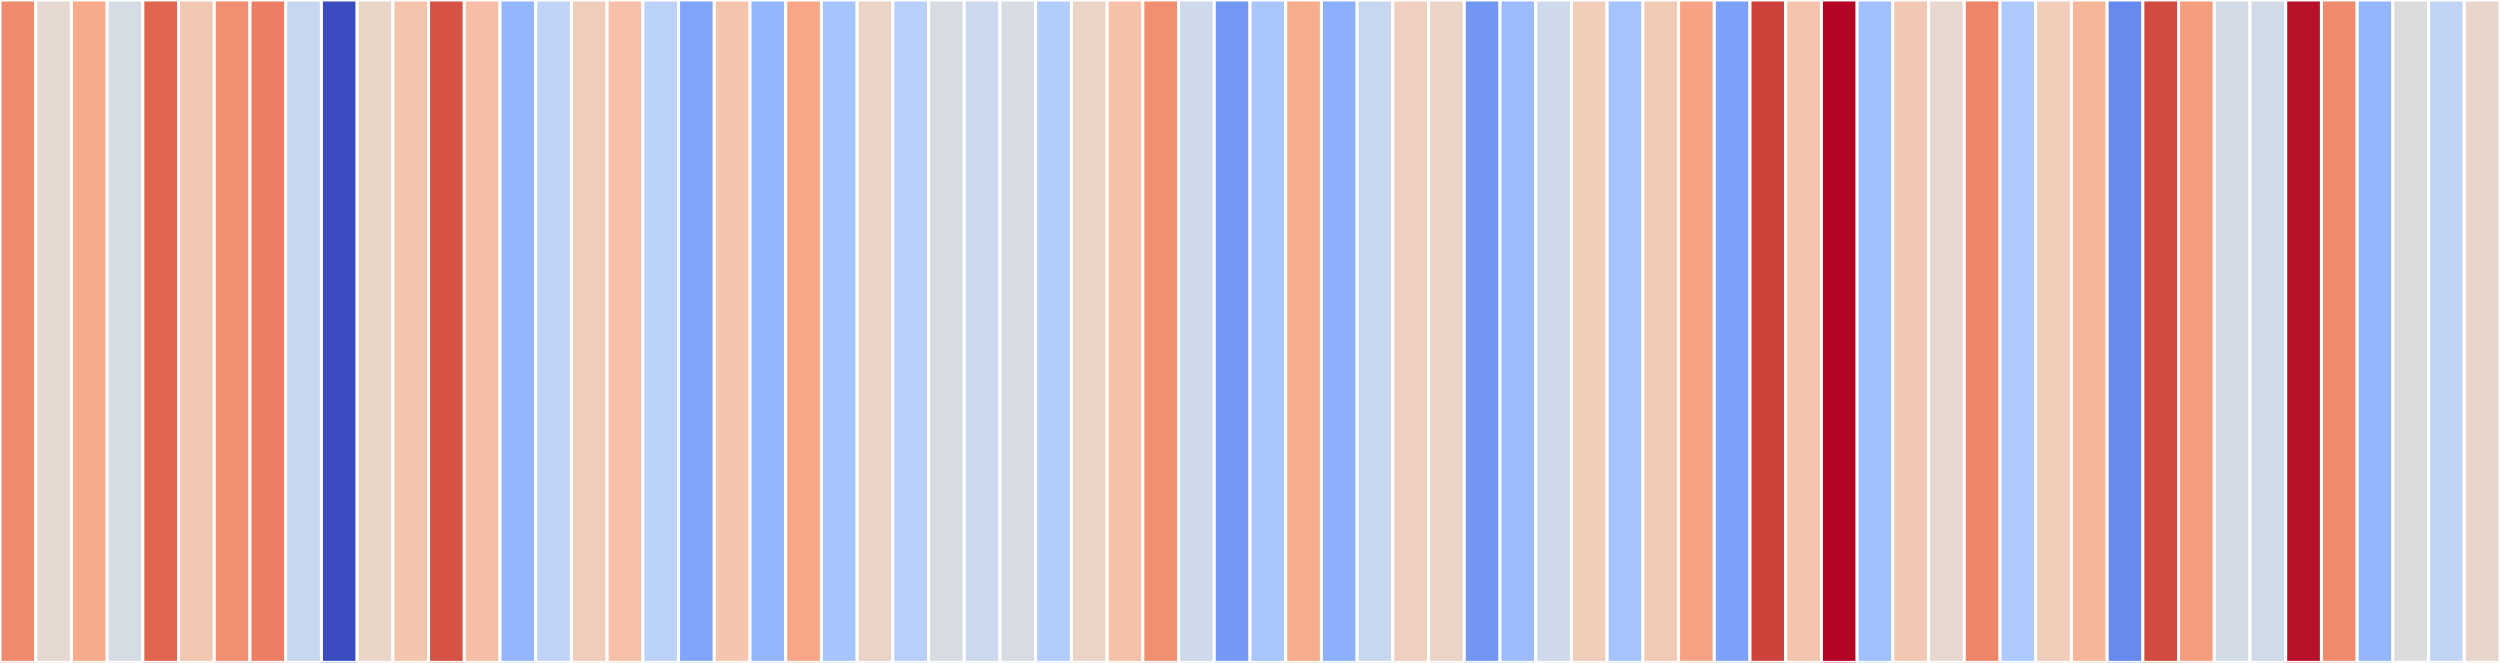
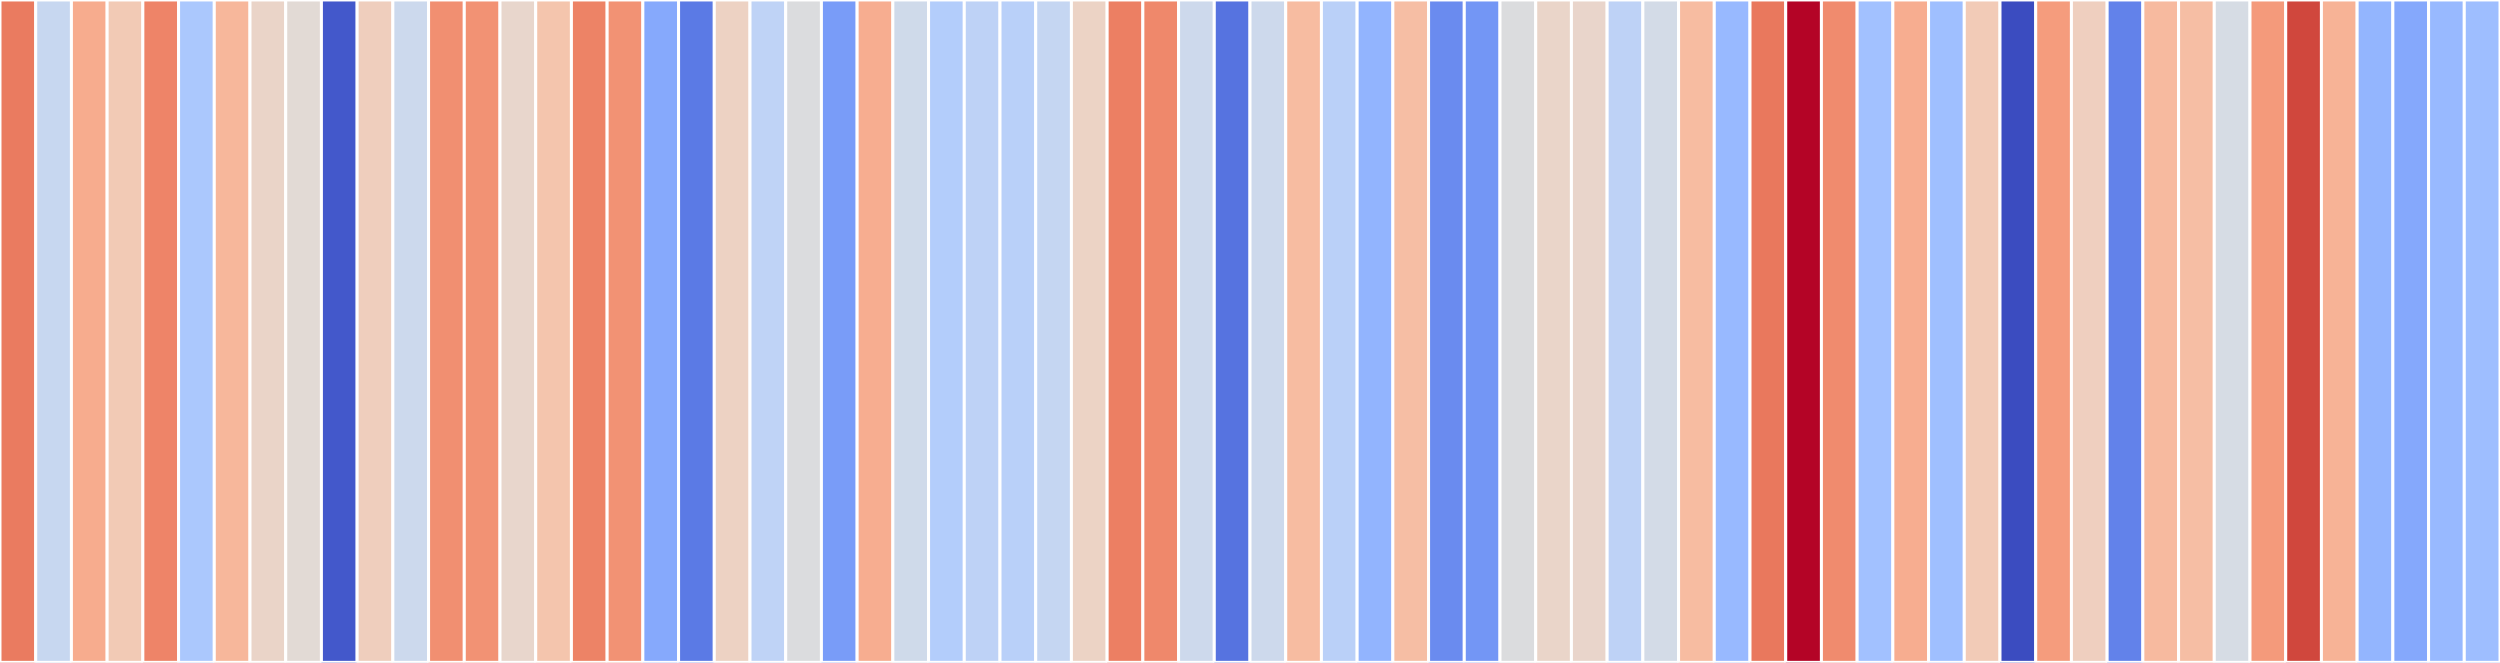
<svg xmlns="http://www.w3.org/2000/svg" width="837pt" height="221.76pt" viewBox="0 0 837 221.76" version="1.1">
  <defs>
    <style type="text/css">*{stroke-linejoin: round; stroke-linecap: butt}</style>
  </defs>
  <g id="figure_1">
    <g id="patch_1">
      <path d="M 0 221.76  L 837 221.76  L 837 0  L 0 0  z " style="fill: #ffffff" />
    </g>
    <g id="axes_1">
      <g id="QuadMesh_1">
-         <path d="M 0 -0  L 11.957 -0  L 11.957 221.76  L 0 221.76  L 0 -0  " clip-path="url(#p364f1ae09a)" style="fill: #f08b6e; stroke: #ffffff" />
-         <path d="M 11.957 -0  L 23.914 -0  L 23.914 221.76  L 11.957 221.76  L 11.957 -0  " clip-path="url(#p364f1ae09a)" style="fill: #e5d8d1; stroke: #ffffff" />
-         <path d="M 23.914 -0  L 35.871 -0  L 35.871 221.76  L 23.914 221.76  L 23.914 -0  " clip-path="url(#p364f1ae09a)" style="fill: #f7aa8c; stroke: #ffffff" />
-         <path d="M 35.871 -0  L 47.829 -0  L 47.829 221.76  L 35.871 221.76  L 35.871 -0  " clip-path="url(#p364f1ae09a)" style="fill: #d6dce4; stroke: #ffffff" />
-         <path d="M 47.829 -0  L 59.786 -0  L 59.786 221.76  L 47.829 221.76  L 47.829 -0  " clip-path="url(#p364f1ae09a)" style="fill: #e0654f; stroke: #ffffff" />
-         <path d="M 59.786 -0  L 71.743 -0  L 71.743 221.76  L 59.786 221.76  L 59.786 -0  " clip-path="url(#p364f1ae09a)" style="fill: #f3c8b2; stroke: #ffffff" />
-         <path d="M 71.743 -0  L 83.7 -0  L 83.7 221.76  L 71.743 221.76  L 71.743 -0  " clip-path="url(#p364f1ae09a)" style="fill: #f18f71; stroke: #ffffff" />
-         <path d="M 83.7 -0  L 95.657 -0  L 95.657 221.76  L 83.7 221.76  L 83.7 -0  " clip-path="url(#p364f1ae09a)" style="fill: #ec7f63; stroke: #ffffff" />
-         <path d="M 95.657 -0  L 107.614 -0  L 107.614 221.76  L 95.657 221.76  L 95.657 -0  " clip-path="url(#p364f1ae09a)" style="fill: #c7d7f0; stroke: #ffffff" />
-         <path d="M 107.614 -0  L 119.571 -0  L 119.571 221.76  L 107.614 221.76  L 107.614 -0  " clip-path="url(#p364f1ae09a)" style="fill: #3b4cc0; stroke: #ffffff" />
-         <path d="M 119.571 -0  L 131.529 -0  L 131.529 221.76  L 119.571 221.76  L 119.571 -0  " clip-path="url(#p364f1ae09a)" style="fill: #ead5c9; stroke: #ffffff" />
-         <path d="M 131.529 -0  L 143.486 -0  L 143.486 221.76  L 131.529 221.76  L 131.529 -0  " clip-path="url(#p364f1ae09a)" style="fill: #f4c5ad; stroke: #ffffff" />
-         <path d="M 143.486 -0  L 155.443 -0  L 155.443 221.76  L 143.486 221.76  L 143.486 -0  " clip-path="url(#p364f1ae09a)" style="fill: #d65244; stroke: #ffffff" />
-         <path d="M 155.443 -0  L 167.4 -0  L 167.4 221.76  L 155.443 221.76  L 155.443 -0  " clip-path="url(#p364f1ae09a)" style="fill: #f6bea4; stroke: #ffffff" />
-         <path d="M 167.4 -0  L 179.357 -0  L 179.357 221.76  L 167.4 221.76  L 167.4 -0  " clip-path="url(#p364f1ae09a)" style="fill: #94b6ff; stroke: #ffffff" />
-         <path d="M 179.357 -0  L 191.314 -0  L 191.314 221.76  L 179.357 221.76  L 179.357 -0  " clip-path="url(#p364f1ae09a)" style="fill: #bfd3f6; stroke: #ffffff" />
-         <path d="M 191.314 -0  L 203.271 -0  L 203.271 221.76  L 191.314 221.76  L 191.314 -0  " clip-path="url(#p364f1ae09a)" style="fill: #f0cdbb; stroke: #ffffff" />
-         <path d="M 203.271 -0  L 215.229 -0  L 215.229 221.76  L 203.271 221.76  L 203.271 -0  " clip-path="url(#p364f1ae09a)" style="fill: #f5c0a7; stroke: #ffffff" />
-         <path d="M 215.229 -0  L 227.186 -0  L 227.186 221.76  L 215.229 221.76  L 215.229 -0  " clip-path="url(#p364f1ae09a)" style="fill: #bbd1f8; stroke: #ffffff" />
-         <path d="M 227.186 -0  L 239.143 -0  L 239.143 221.76  L 227.186 221.76  L 227.186 -0  " clip-path="url(#p364f1ae09a)" style="fill: #81a4fb; stroke: #ffffff" />
-         <path d="M 239.143 -0  L 251.1 -0  L 251.1 221.76  L 239.143 221.76  L 239.143 -0  " clip-path="url(#p364f1ae09a)" style="fill: #f4c5ad; stroke: #ffffff" />
-         <path d="M 251.1 -0  L 263.057 -0  L 263.057 221.76  L 251.1 221.76  L 251.1 -0  " clip-path="url(#p364f1ae09a)" style="fill: #93b5fe; stroke: #ffffff" />
-         <path d="M 263.057 -0  L 275.014 -0  L 275.014 221.76  L 263.057 221.76  L 263.057 -0  " clip-path="url(#p364f1ae09a)" style="fill: #f7a688; stroke: #ffffff" />
-         <path d="M 275.014 -0  L 286.971 -0  L 286.971 221.76  L 275.014 221.76  L 275.014 -0  " clip-path="url(#p364f1ae09a)" style="fill: #a6c4fe; stroke: #ffffff" />
-         <path d="M 286.971 -0  L 298.929 -0  L 298.929 221.76  L 286.971 221.76  L 286.971 -0  " clip-path="url(#p364f1ae09a)" style="fill: #ead4c8; stroke: #ffffff" />
-         <path d="M 298.929 -0  L 310.886 -0  L 310.886 221.76  L 298.929 221.76  L 298.929 -0  " clip-path="url(#p364f1ae09a)" style="fill: #b7cff9; stroke: #ffffff" />
-         <path d="M 310.886 -0  L 322.843 -0  L 322.843 221.76  L 310.886 221.76  L 310.886 -0  " clip-path="url(#p364f1ae09a)" style="fill: #d7dce3; stroke: #ffffff" />
-         <path d="M 322.843 -0  L 334.8 -0  L 334.8 221.76  L 322.843 221.76  L 322.843 -0  " clip-path="url(#p364f1ae09a)" style="fill: #cbd8ee; stroke: #ffffff" />
-         <path d="M 334.8 -0  L 346.757 -0  L 346.757 221.76  L 334.8 221.76  L 334.8 -0  " clip-path="url(#p364f1ae09a)" style="fill: #d7dce3; stroke: #ffffff" />
-         <path d="M 346.757 -0  L 358.714 -0  L 358.714 221.76  L 346.757 221.76  L 346.757 -0  " clip-path="url(#p364f1ae09a)" style="fill: #b2ccfb; stroke: #ffffff" />
-         <path d="M 358.714 -0  L 370.671 -0  L 370.671 221.76  L 358.714 221.76  L 358.714 -0  " clip-path="url(#p364f1ae09a)" style="fill: #ebd3c6; stroke: #ffffff" />
-         <path d="M 370.671 -0  L 382.629 -0  L 382.629 221.76  L 370.671 221.76  L 370.671 -0  " clip-path="url(#p364f1ae09a)" style="fill: #f5c1a9; stroke: #ffffff" />
-         <path d="M 382.629 -0  L 394.586 -0  L 394.586 221.76  L 382.629 221.76  L 382.629 -0  " clip-path="url(#p364f1ae09a)" style="fill: #f18f71; stroke: #ffffff" />
-         <path d="M 394.586 -0  L 406.543 -0  L 406.543 221.76  L 394.586 221.76  L 394.586 -0  " clip-path="url(#p364f1ae09a)" style="fill: #cedaeb; stroke: #ffffff" />
-         <path d="M 406.543 -0  L 418.5 -0  L 418.5 221.76  L 406.543 221.76  L 406.543 -0  " clip-path="url(#p364f1ae09a)" style="fill: #7597f6; stroke: #ffffff" />
-         <path d="M 418.5 -0  L 430.457 -0  L 430.457 221.76  L 418.5 221.76  L 418.5 -0  " clip-path="url(#p364f1ae09a)" style="fill: #a9c6fd; stroke: #ffffff" />
-         <path d="M 430.457 -0  L 442.414 -0  L 442.414 221.76  L 430.457 221.76  L 430.457 -0  " clip-path="url(#p364f1ae09a)" style="fill: #f7ac8e; stroke: #ffffff" />
-         <path d="M 442.414 -0  L 454.371 -0  L 454.371 221.76  L 442.414 221.76  L 442.414 -0  " clip-path="url(#p364f1ae09a)" style="fill: #8caffe; stroke: #ffffff" />
-         <path d="M 454.371 -0  L 466.329 -0  L 466.329 221.76  L 454.371 221.76  L 454.371 -0  " clip-path="url(#p364f1ae09a)" style="fill: #c7d7f0; stroke: #ffffff" />
-         <path d="M 466.329 -0  L 478.286 -0  L 478.286 221.76  L 466.329 221.76  L 466.329 -0  " clip-path="url(#p364f1ae09a)" style="fill: #efcfbf; stroke: #ffffff" />
-         <path d="M 478.286 -0  L 490.243 -0  L 490.243 221.76  L 478.286 221.76  L 478.286 -0  " clip-path="url(#p364f1ae09a)" style="fill: #ebd3c6; stroke: #ffffff" />
-         <path d="M 490.243 -0  L 502.2 -0  L 502.2 221.76  L 490.243 221.76  L 490.243 -0  " clip-path="url(#p364f1ae09a)" style="fill: #7396f5; stroke: #ffffff" />
-         <path d="M 502.2 -0  L 514.157 -0  L 514.157 221.76  L 502.2 221.76  L 502.2 -0  " clip-path="url(#p364f1ae09a)" style="fill: #9bbcff; stroke: #ffffff" />
-         <path d="M 514.157 -0  L 526.114 -0  L 526.114 221.76  L 514.157 221.76  L 514.157 -0  " clip-path="url(#p364f1ae09a)" style="fill: #cedaeb; stroke: #ffffff" />
-         <path d="M 526.114 -0  L 538.071 -0  L 538.071 221.76  L 526.114 221.76  L 526.114 -0  " clip-path="url(#p364f1ae09a)" style="fill: #f1cdba; stroke: #ffffff" />
-         <path d="M 538.071 -0  L 550.029 -0  L 550.029 221.76  L 538.071 221.76  L 538.071 -0  " clip-path="url(#p364f1ae09a)" style="fill: #a5c3fe; stroke: #ffffff" />
-         <path d="M 550.029 -0  L 561.986 -0  L 561.986 221.76  L 550.029 221.76  L 550.029 -0  " clip-path="url(#p364f1ae09a)" style="fill: #f2c9b4; stroke: #ffffff" />
-         <path d="M 561.986 -0  L 573.943 -0  L 573.943 221.76  L 561.986 221.76  L 561.986 -0  " clip-path="url(#p364f1ae09a)" style="fill: #f6a385; stroke: #ffffff" />
-         <path d="M 573.943 -0  L 585.9 -0  L 585.9 221.76  L 573.943 221.76  L 573.943 -0  " clip-path="url(#p364f1ae09a)" style="fill: #7da0f9; stroke: #ffffff" />
-         <path d="M 585.9 -0  L 597.857 -0  L 597.857 221.76  L 585.9 221.76  L 585.9 -0  " clip-path="url(#p364f1ae09a)" style="fill: #cd423b; stroke: #ffffff" />
-         <path d="M 597.857 -0  L 609.814 -0  L 609.814 221.76  L 597.857 221.76  L 597.857 -0  " clip-path="url(#p364f1ae09a)" style="fill: #f5c4ac; stroke: #ffffff" />
-         <path d="M 609.814 -0  L 621.771 -0  L 621.771 221.76  L 609.814 221.76  L 609.814 -0  " clip-path="url(#p364f1ae09a)" style="fill: #b40426; stroke: #ffffff" />
-         <path d="M 621.771 -0  L 633.729 -0  L 633.729 221.76  L 621.771 221.76  L 621.771 -0  " clip-path="url(#p364f1ae09a)" style="fill: #a1c0ff; stroke: #ffffff" />
-         <path d="M 633.729 -0  L 645.686 -0  L 645.686 221.76  L 633.729 221.76  L 633.729 -0  " clip-path="url(#p364f1ae09a)" style="fill: #f3c8b2; stroke: #ffffff" />
-         <path d="M 645.686 -0  L 657.643 -0  L 657.643 221.76  L 645.686 221.76  L 645.686 -0  " clip-path="url(#p364f1ae09a)" style="fill: #e7d7ce; stroke: #ffffff" />
-         <path d="M 657.643 -0  L 669.6 -0  L 669.6 221.76  L 657.643 221.76  L 657.643 -0  " clip-path="url(#p364f1ae09a)" style="fill: #ee8468; stroke: #ffffff" />
-         <path d="M 669.6 -0  L 681.557 -0  L 681.557 221.76  L 669.6 221.76  L 669.6 -0  " clip-path="url(#p364f1ae09a)" style="fill: #adc9fd; stroke: #ffffff" />
-         <path d="M 681.557 -0  L 693.514 -0  L 693.514 221.76  L 681.557 221.76  L 681.557 -0  " clip-path="url(#p364f1ae09a)" style="fill: #f1cdba; stroke: #ffffff" />
-         <path d="M 693.514 -0  L 705.471 -0  L 705.471 221.76  L 693.514 221.76  L 693.514 -0  " clip-path="url(#p364f1ae09a)" style="fill: #f7b599; stroke: #ffffff" />
-         <path d="M 705.471 -0  L 717.429 -0  L 717.429 221.76  L 705.471 221.76  L 705.471 -0  " clip-path="url(#p364f1ae09a)" style="fill: #688aef; stroke: #ffffff" />
-         <path d="M 717.429 -0  L 729.386 -0  L 729.386 221.76  L 717.429 221.76  L 717.429 -0  " clip-path="url(#p364f1ae09a)" style="fill: #d24b40; stroke: #ffffff" />
-         <path d="M 729.386 -0  L 741.343 -0  L 741.343 221.76  L 729.386 221.76  L 729.386 -0  " clip-path="url(#p364f1ae09a)" style="fill: #f59d7e; stroke: #ffffff" />
-         <path d="M 741.343 -0  L 753.3 -0  L 753.3 221.76  L 741.343 221.76  L 741.343 -0  " clip-path="url(#p364f1ae09a)" style="fill: #d3dbe7; stroke: #ffffff" />
-         <path d="M 753.3 -0  L 765.257 -0  L 765.257 221.76  L 753.3 221.76  L 753.3 -0  " clip-path="url(#p364f1ae09a)" style="fill: #d1dae9; stroke: #ffffff" />
-         <path d="M 765.257 -0  L 777.214 -0  L 777.214 221.76  L 765.257 221.76  L 765.257 -0  " clip-path="url(#p364f1ae09a)" style="fill: #b8122a; stroke: #ffffff" />
-         <path d="M 777.214 -0  L 789.171 -0  L 789.171 221.76  L 777.214 221.76  L 777.214 -0  " clip-path="url(#p364f1ae09a)" style="fill: #f08b6e; stroke: #ffffff" />
-         <path d="M 789.171 -0  L 801.129 -0  L 801.129 221.76  L 789.171 221.76  L 789.171 -0  " clip-path="url(#p364f1ae09a)" style="fill: #94b6ff; stroke: #ffffff" />
-         <path d="M 801.129 -0  L 813.086 -0  L 813.086 221.76  L 801.129 221.76  L 801.129 -0  " clip-path="url(#p364f1ae09a)" style="fill: #dbdcde; stroke: #ffffff" />
-         <path d="M 813.086 -0  L 825.043 -0  L 825.043 221.76  L 813.086 221.76  L 813.086 -0  " clip-path="url(#p364f1ae09a)" style="fill: #c0d4f5; stroke: #ffffff" />
-         <path d="M 825.043 -0  L 837 -0  L 837 221.76  L 825.043 221.76  L 825.043 -0  " clip-path="url(#p364f1ae09a)" style="fill: #e8d6cc; stroke: #ffffff" />
+         <path d="M 0 -0  L 11.957 -0  L 11.957 221.76  L 0 221.76  L 0 -0  " clip-path="url(#pb534659165)" style="fill: #ea7b60; stroke: #ffffff" />
+         <path d="M 11.957 -0  L 23.914 -0  L 23.914 221.76  L 11.957 221.76  L 11.957 -0  " clip-path="url(#pb534659165)" style="fill: #c7d7f0; stroke: #ffffff" />
+         <path d="M 23.914 -0  L 35.871 -0  L 35.871 221.76  L 23.914 221.76  L 23.914 -0  " clip-path="url(#pb534659165)" style="fill: #f7ac8e; stroke: #ffffff" />
+         <path d="M 35.871 -0  L 47.829 -0  L 47.829 221.76  L 35.871 221.76  L 35.871 -0  " clip-path="url(#pb534659165)" style="fill: #f2cab5; stroke: #ffffff" />
+         <path d="M 47.829 -0  L 59.786 -0  L 59.786 221.76  L 47.829 221.76  L 47.829 -0  " clip-path="url(#pb534659165)" style="fill: #ee8468; stroke: #ffffff" />
+         <path d="M 59.786 -0  L 71.743 -0  L 71.743 221.76  L 59.786 221.76  L 59.786 -0  " clip-path="url(#pb534659165)" style="fill: #abc8fd; stroke: #ffffff" />
+         <path d="M 71.743 -0  L 83.7 -0  L 83.7 221.76  L 71.743 221.76  L 71.743 -0  " clip-path="url(#pb534659165)" style="fill: #f7b79b; stroke: #ffffff" />
+         <path d="M 83.7 -0  L 95.657 -0  L 95.657 221.76  L 83.7 221.76  L 83.7 -0  " clip-path="url(#pb534659165)" style="fill: #ead4c8; stroke: #ffffff" />
+         <path d="M 95.657 -0  L 107.614 -0  L 107.614 221.76  L 95.657 221.76  L 95.657 -0  " clip-path="url(#pb534659165)" style="fill: #e2dad5; stroke: #ffffff" />
+         <path d="M 107.614 -0  L 119.571 -0  L 119.571 221.76  L 107.614 221.76  L 107.614 -0  " clip-path="url(#pb534659165)" style="fill: #4358cb; stroke: #ffffff" />
+         <path d="M 119.571 -0  L 131.529 -0  L 131.529 221.76  L 119.571 221.76  L 119.571 -0  " clip-path="url(#pb534659165)" style="fill: #efcebd; stroke: #ffffff" />
+         <path d="M 131.529 -0  L 143.486 -0  L 143.486 221.76  L 131.529 221.76  L 131.529 -0  " clip-path="url(#pb534659165)" style="fill: #ccd9ed; stroke: #ffffff" />
+         <path d="M 143.486 -0  L 155.443 -0  L 155.443 221.76  L 143.486 221.76  L 143.486 -0  " clip-path="url(#pb534659165)" style="fill: #f18f71; stroke: #ffffff" />
+         <path d="M 155.443 -0  L 167.4 -0  L 167.4 221.76  L 155.443 221.76  L 155.443 -0  " clip-path="url(#pb534659165)" style="fill: #f29274; stroke: #ffffff" />
+         <path d="M 167.4 -0  L 179.357 -0  L 179.357 221.76  L 167.4 221.76  L 167.4 -0  " clip-path="url(#pb534659165)" style="fill: #e8d6cc; stroke: #ffffff" />
+         <path d="M 179.357 -0  L 191.314 -0  L 191.314 221.76  L 179.357 221.76  L 179.357 -0  " clip-path="url(#pb534659165)" style="fill: #f4c5ad; stroke: #ffffff" />
+         <path d="M 191.314 -0  L 203.271 -0  L 203.271 221.76  L 191.314 221.76  L 191.314 -0  " clip-path="url(#pb534659165)" style="fill: #ed8366; stroke: #ffffff" />
+         <path d="M 203.271 -0  L 215.229 -0  L 215.229 221.76  L 203.271 221.76  L 203.271 -0  " clip-path="url(#pb534659165)" style="fill: #f29274; stroke: #ffffff" />
+         <path d="M 215.229 -0  L 227.186 -0  L 227.186 221.76  L 215.229 221.76  L 215.229 -0  " clip-path="url(#pb534659165)" style="fill: #86a9fc; stroke: #ffffff" />
+         <path d="M 227.186 -0  L 239.143 -0  L 239.143 221.76  L 227.186 221.76  L 227.186 -0  " clip-path="url(#pb534659165)" style="fill: #5b7ae5; stroke: #ffffff" />
+         <path d="M 239.143 -0  L 251.1 -0  L 251.1 221.76  L 239.143 221.76  L 239.143 -0  " clip-path="url(#pb534659165)" style="fill: #edd2c3; stroke: #ffffff" />
+         <path d="M 251.1 -0  L 263.057 -0  L 263.057 221.76  L 251.1 221.76  L 251.1 -0  " clip-path="url(#pb534659165)" style="fill: #bfd3f6; stroke: #ffffff" />
+         <path d="M 263.057 -0  L 275.014 -0  L 275.014 221.76  L 263.057 221.76  L 263.057 -0  " clip-path="url(#pb534659165)" style="fill: #dbdcde; stroke: #ffffff" />
+         <path d="M 275.014 -0  L 286.971 -0  L 286.971 221.76  L 275.014 221.76  L 275.014 -0  " clip-path="url(#pb534659165)" style="fill: #799cf8; stroke: #ffffff" />
+         <path d="M 286.971 -0  L 298.929 -0  L 298.929 221.76  L 286.971 221.76  L 286.971 -0  " clip-path="url(#pb534659165)" style="fill: #f7ad90; stroke: #ffffff" />
+         <path d="M 298.929 -0  L 310.886 -0  L 310.886 221.76  L 298.929 221.76  L 298.929 -0  " clip-path="url(#pb534659165)" style="fill: #cfdaea; stroke: #ffffff" />
+         <path d="M 310.886 -0  L 322.843 -0  L 322.843 221.76  L 310.886 221.76  L 310.886 -0  " clip-path="url(#pb534659165)" style="fill: #b3cdfb; stroke: #ffffff" />
+         <path d="M 322.843 -0  L 334.8 -0  L 334.8 221.76  L 322.843 221.76  L 322.843 -0  " clip-path="url(#pb534659165)" style="fill: #bed2f6; stroke: #ffffff" />
+         <path d="M 334.8 -0  L 346.757 -0  L 346.757 221.76  L 334.8 221.76  L 334.8 -0  " clip-path="url(#pb534659165)" style="fill: #b9d0f9; stroke: #ffffff" />
+         <path d="M 346.757 -0  L 358.714 -0  L 358.714 221.76  L 346.757 221.76  L 346.757 -0  " clip-path="url(#pb534659165)" style="fill: #c5d6f2; stroke: #ffffff" />
+         <path d="M 358.714 -0  L 370.671 -0  L 370.671 221.76  L 358.714 221.76  L 358.714 -0  " clip-path="url(#pb534659165)" style="fill: #ecd3c5; stroke: #ffffff" />
+         <path d="M 370.671 -0  L 382.629 -0  L 382.629 221.76  L 370.671 221.76  L 370.671 -0  " clip-path="url(#pb534659165)" style="fill: #ec7f63; stroke: #ffffff" />
+         <path d="M 382.629 -0  L 394.586 -0  L 394.586 221.76  L 382.629 221.76  L 382.629 -0  " clip-path="url(#pb534659165)" style="fill: #ef886b; stroke: #ffffff" />
+         <path d="M 394.586 -0  L 406.543 -0  L 406.543 221.76  L 394.586 221.76  L 394.586 -0  " clip-path="url(#pb534659165)" style="fill: #cdd9ec; stroke: #ffffff" />
+         <path d="M 406.543 -0  L 418.5 -0  L 418.5 221.76  L 406.543 221.76  L 406.543 -0  " clip-path="url(#pb534659165)" style="fill: #5673e0; stroke: #ffffff" />
+         <path d="M 418.5 -0  L 430.457 -0  L 430.457 221.76  L 418.5 221.76  L 418.5 -0  " clip-path="url(#pb534659165)" style="fill: #cdd9ec; stroke: #ffffff" />
+         <path d="M 430.457 -0  L 442.414 -0  L 442.414 221.76  L 430.457 221.76  L 430.457 -0  " clip-path="url(#pb534659165)" style="fill: #f7bca1; stroke: #ffffff" />
+         <path d="M 442.414 -0  L 454.371 -0  L 454.371 221.76  L 442.414 221.76  L 442.414 -0  " clip-path="url(#pb534659165)" style="fill: #bad0f8; stroke: #ffffff" />
+         <path d="M 454.371 -0  L 466.329 -0  L 466.329 221.76  L 454.371 221.76  L 454.371 -0  " clip-path="url(#pb534659165)" style="fill: #92b4fe; stroke: #ffffff" />
+         <path d="M 466.329 -0  L 478.286 -0  L 478.286 221.76  L 466.329 221.76  L 466.329 -0  " clip-path="url(#pb534659165)" style="fill: #f6bea4; stroke: #ffffff" />
+         <path d="M 478.286 -0  L 490.243 -0  L 490.243 221.76  L 478.286 221.76  L 478.286 -0  " clip-path="url(#pb534659165)" style="fill: #6a8bef; stroke: #ffffff" />
+         <path d="M 490.243 -0  L 502.2 -0  L 502.2 221.76  L 490.243 221.76  L 490.243 -0  " clip-path="url(#pb534659165)" style="fill: #7396f5; stroke: #ffffff" />
+         <path d="M 502.2 -0  L 514.157 -0  L 514.157 221.76  L 502.2 221.76  L 502.2 -0  " clip-path="url(#pb534659165)" style="fill: #dbdcde; stroke: #ffffff" />
+         <path d="M 514.157 -0  L 526.114 -0  L 526.114 221.76  L 514.157 221.76  L 514.157 -0  " clip-path="url(#pb534659165)" style="fill: #ead5c9; stroke: #ffffff" />
+         <path d="M 526.114 -0  L 538.071 -0  L 538.071 221.76  L 526.114 221.76  L 526.114 -0  " clip-path="url(#pb534659165)" style="fill: #e9d5cb; stroke: #ffffff" />
+         <path d="M 538.071 -0  L 550.029 -0  L 550.029 221.76  L 538.071 221.76  L 538.071 -0  " clip-path="url(#pb534659165)" style="fill: #bed2f6; stroke: #ffffff" />
+         <path d="M 550.029 -0  L 561.986 -0  L 561.986 221.76  L 550.029 221.76  L 550.029 -0  " clip-path="url(#pb534659165)" style="fill: #d3dbe7; stroke: #ffffff" />
+         <path d="M 561.986 -0  L 573.943 -0  L 573.943 221.76  L 561.986 221.76  L 561.986 -0  " clip-path="url(#pb534659165)" style="fill: #f7bca1; stroke: #ffffff" />
+         <path d="M 573.943 -0  L 585.9 -0  L 585.9 221.76  L 573.943 221.76  L 573.943 -0  " clip-path="url(#pb534659165)" style="fill: #98b9ff; stroke: #ffffff" />
+         <path d="M 585.9 -0  L 597.857 -0  L 597.857 221.76  L 585.9 221.76  L 585.9 -0  " clip-path="url(#pb534659165)" style="fill: #e9785d; stroke: #ffffff" />
+         <path d="M 597.857 -0  L 609.814 -0  L 609.814 221.76  L 597.857 221.76  L 597.857 -0  " clip-path="url(#pb534659165)" style="fill: #b40426; stroke: #ffffff" />
+         <path d="M 609.814 -0  L 621.771 -0  L 621.771 221.76  L 609.814 221.76  L 609.814 -0  " clip-path="url(#pb534659165)" style="fill: #f08b6e; stroke: #ffffff" />
+         <path d="M 621.771 -0  L 633.729 -0  L 633.729 221.76  L 621.771 221.76  L 621.771 -0  " clip-path="url(#pb534659165)" style="fill: #a2c1ff; stroke: #ffffff" />
+         <path d="M 633.729 -0  L 645.686 -0  L 645.686 221.76  L 633.729 221.76  L 633.729 -0  " clip-path="url(#pb534659165)" style="fill: #f7ad90; stroke: #ffffff" />
+         <path d="M 645.686 -0  L 657.643 -0  L 657.643 221.76  L 645.686 221.76  L 645.686 -0  " clip-path="url(#pb534659165)" style="fill: #9fbfff; stroke: #ffffff" />
+         <path d="M 657.643 -0  L 669.6 -0  L 669.6 221.76  L 657.643 221.76  L 657.643 -0  " clip-path="url(#pb534659165)" style="fill: #f2cbb7; stroke: #ffffff" />
+         <path d="M 669.6 -0  L 681.557 -0  L 681.557 221.76  L 669.6 221.76  L 669.6 -0  " clip-path="url(#pb534659165)" style="fill: #3b4cc0; stroke: #ffffff" />
+         <path d="M 681.557 -0  L 693.514 -0  L 693.514 221.76  L 681.557 221.76  L 681.557 -0  " clip-path="url(#pb534659165)" style="fill: #f59c7d; stroke: #ffffff" />
+         <path d="M 693.514 -0  L 705.471 -0  L 705.471 221.76  L 693.514 221.76  L 693.514 -0  " clip-path="url(#pb534659165)" style="fill: #efcfbf; stroke: #ffffff" />
+         <path d="M 705.471 -0  L 717.429 -0  L 717.429 221.76  L 705.471 221.76  L 705.471 -0  " clip-path="url(#pb534659165)" style="fill: #6282ea; stroke: #ffffff" />
+         <path d="M 717.429 -0  L 729.386 -0  L 729.386 221.76  L 717.429 221.76  L 717.429 -0  " clip-path="url(#pb534659165)" style="fill: #f7ba9f; stroke: #ffffff" />
+         <path d="M 729.386 -0  L 741.343 -0  L 741.343 221.76  L 729.386 221.76  L 729.386 -0  " clip-path="url(#pb534659165)" style="fill: #f6bea4; stroke: #ffffff" />
+         <path d="M 741.343 -0  L 753.3 -0  L 753.3 221.76  L 741.343 221.76  L 741.343 -0  " clip-path="url(#pb534659165)" style="fill: #d6dce4; stroke: #ffffff" />
+         <path d="M 753.3 -0  L 765.257 -0  L 765.257 221.76  L 753.3 221.76  L 753.3 -0  " clip-path="url(#pb534659165)" style="fill: #f49a7b; stroke: #ffffff" />
+         <path d="M 765.257 -0  L 777.214 -0  L 777.214 221.76  L 765.257 221.76  L 765.257 -0  " clip-path="url(#pb534659165)" style="fill: #d0473d; stroke: #ffffff" />
+         <path d="M 777.214 -0  L 789.171 -0  L 789.171 221.76  L 777.214 221.76  L 777.214 -0  " clip-path="url(#pb534659165)" style="fill: #f7b396; stroke: #ffffff" />
+         <path d="M 789.171 -0  L 801.129 -0  L 801.129 221.76  L 789.171 221.76  L 789.171 -0  " clip-path="url(#pb534659165)" style="fill: #93b5fe; stroke: #ffffff" />
+         <path d="M 801.129 -0  L 813.086 -0  L 813.086 221.76  L 801.129 221.76  L 801.129 -0  " clip-path="url(#pb534659165)" style="fill: #85a8fc; stroke: #ffffff" />
+         <path d="M 813.086 -0  L 825.043 -0  L 825.043 221.76  L 813.086 221.76  L 813.086 -0  " clip-path="url(#pb534659165)" style="fill: #98b9ff; stroke: #ffffff" />
+         <path d="M 825.043 -0  L 837 -0  L 837 221.76  L 825.043 221.76  L 825.043 -0  " clip-path="url(#pb534659165)" style="fill: #9ebeff; stroke: #ffffff" />
      </g>
    </g>
  </g>
  <defs>
-     <clipPath id="p364f1ae09a">
+     <clipPath id="pb534659165">
      <rect x="0" y="-0" width="837" height="221.76" />
    </clipPath>
  </defs>
</svg>
